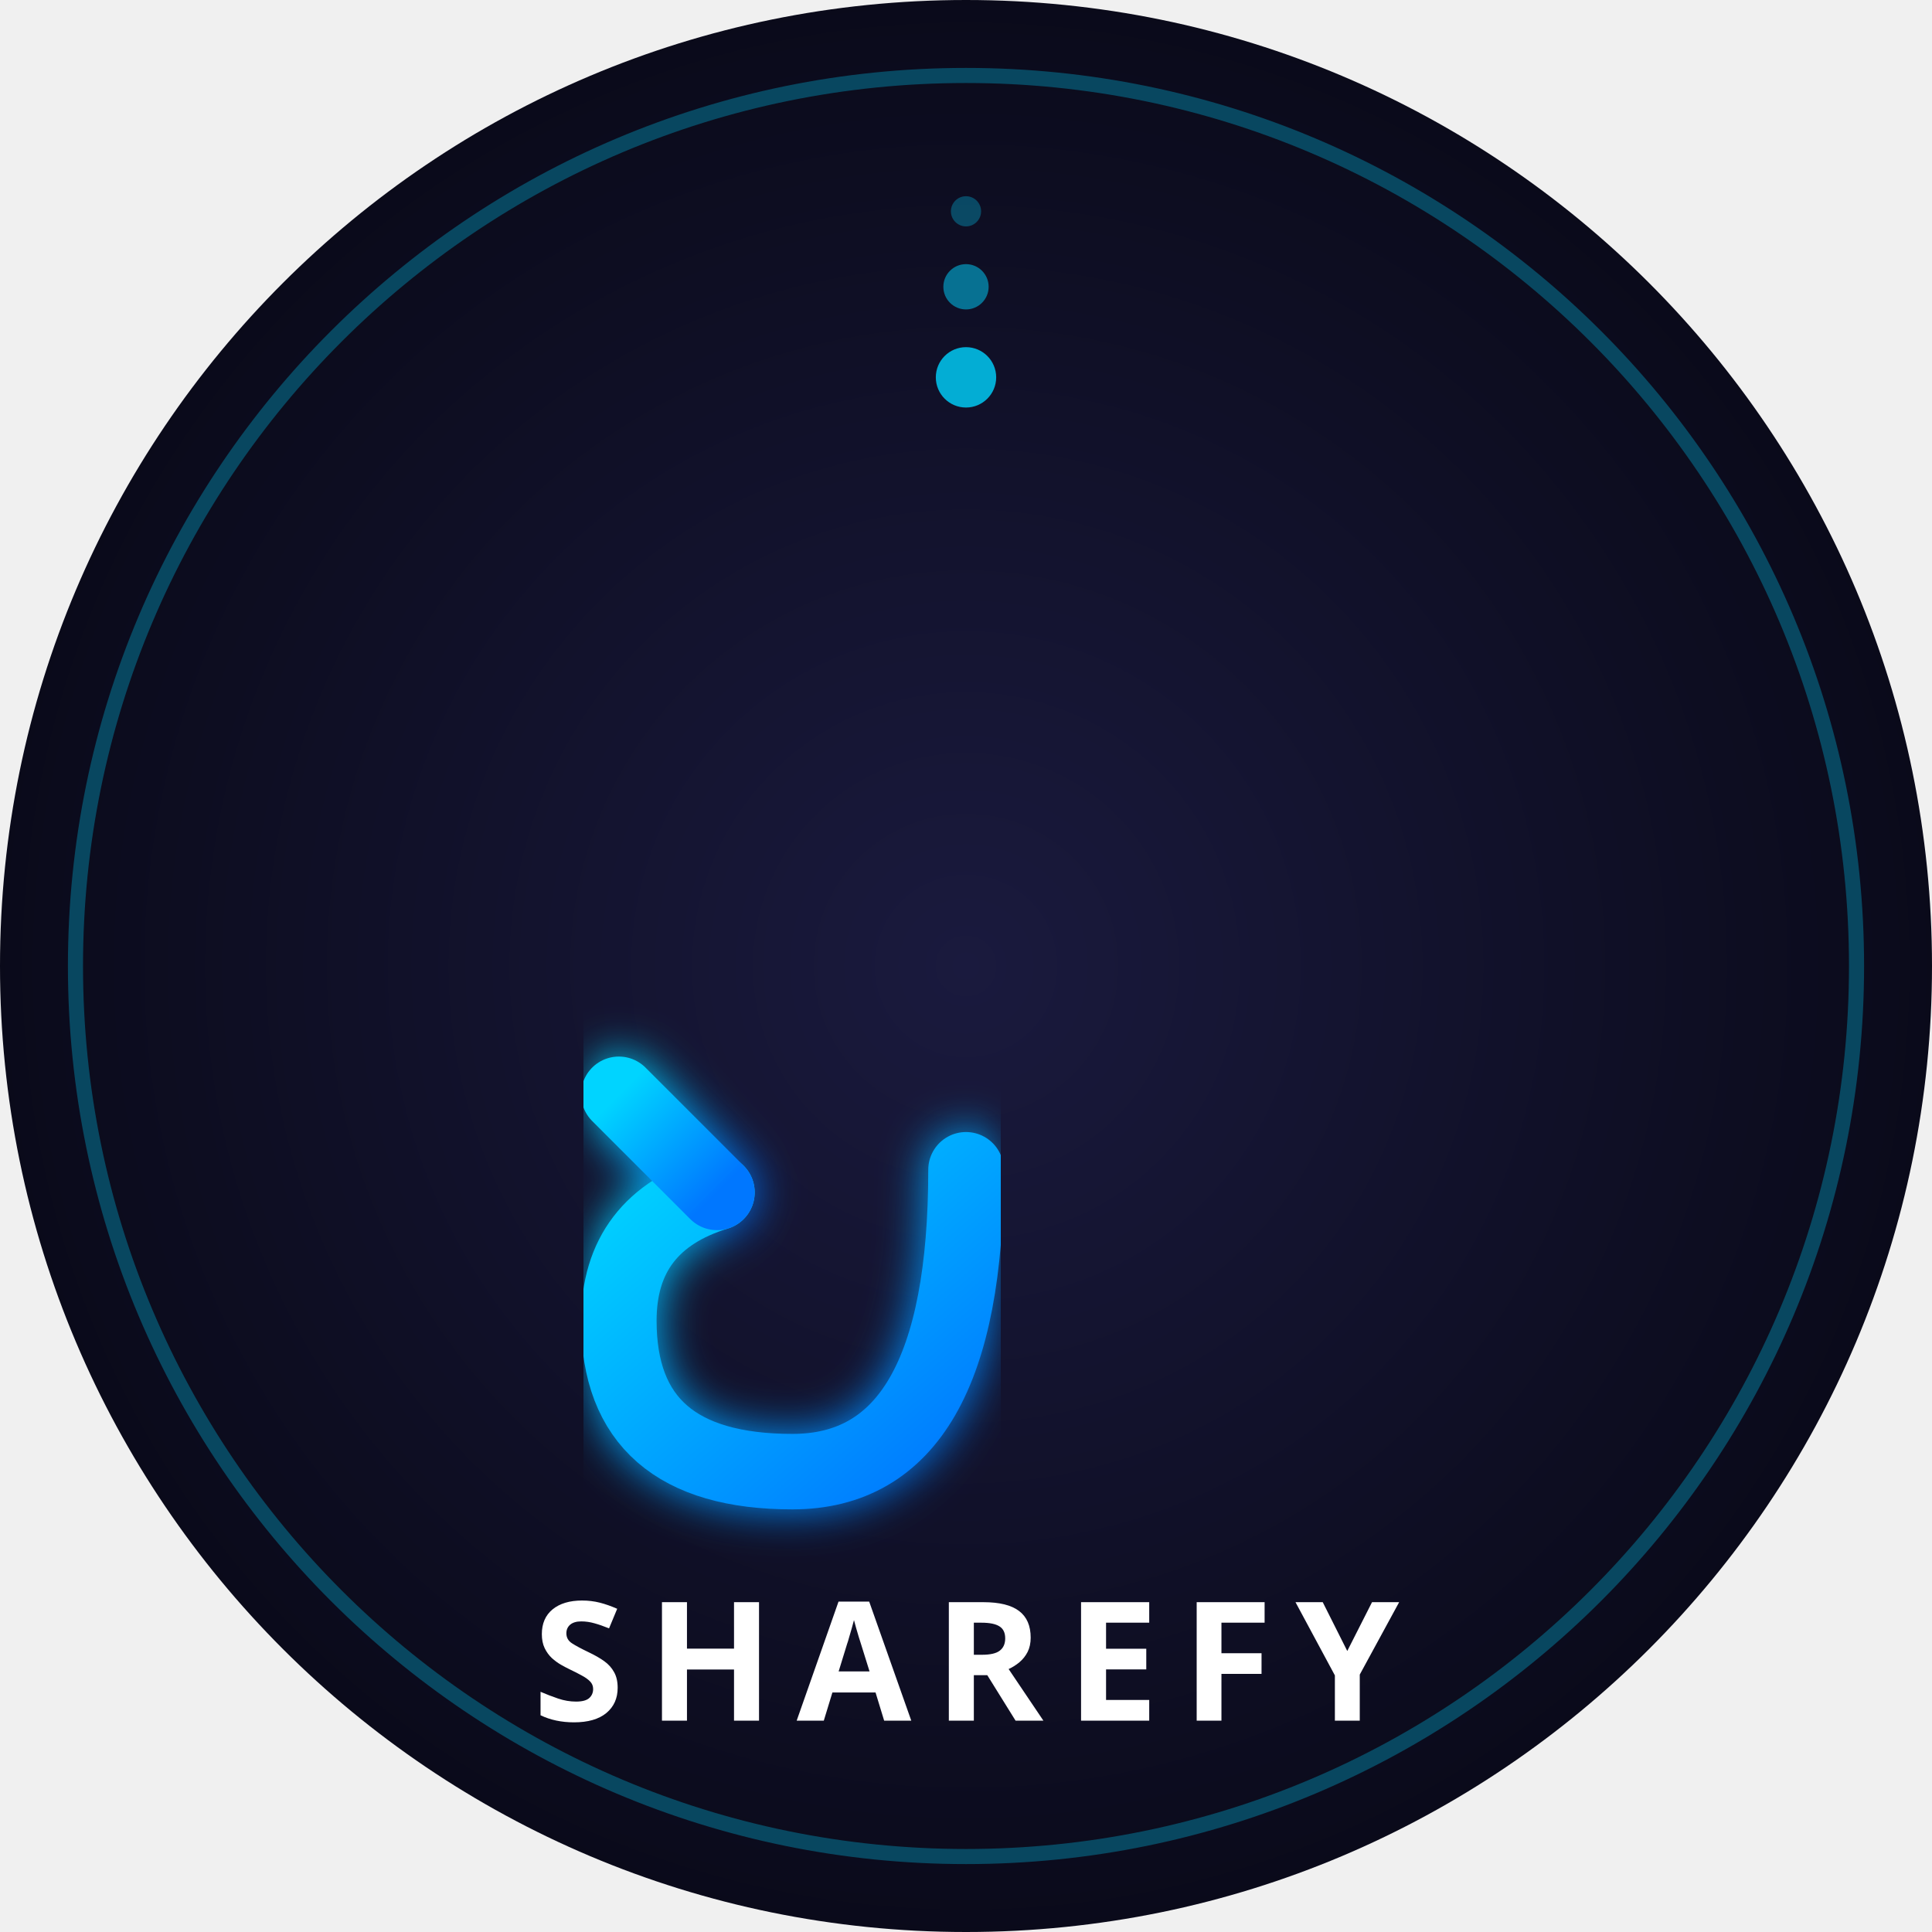
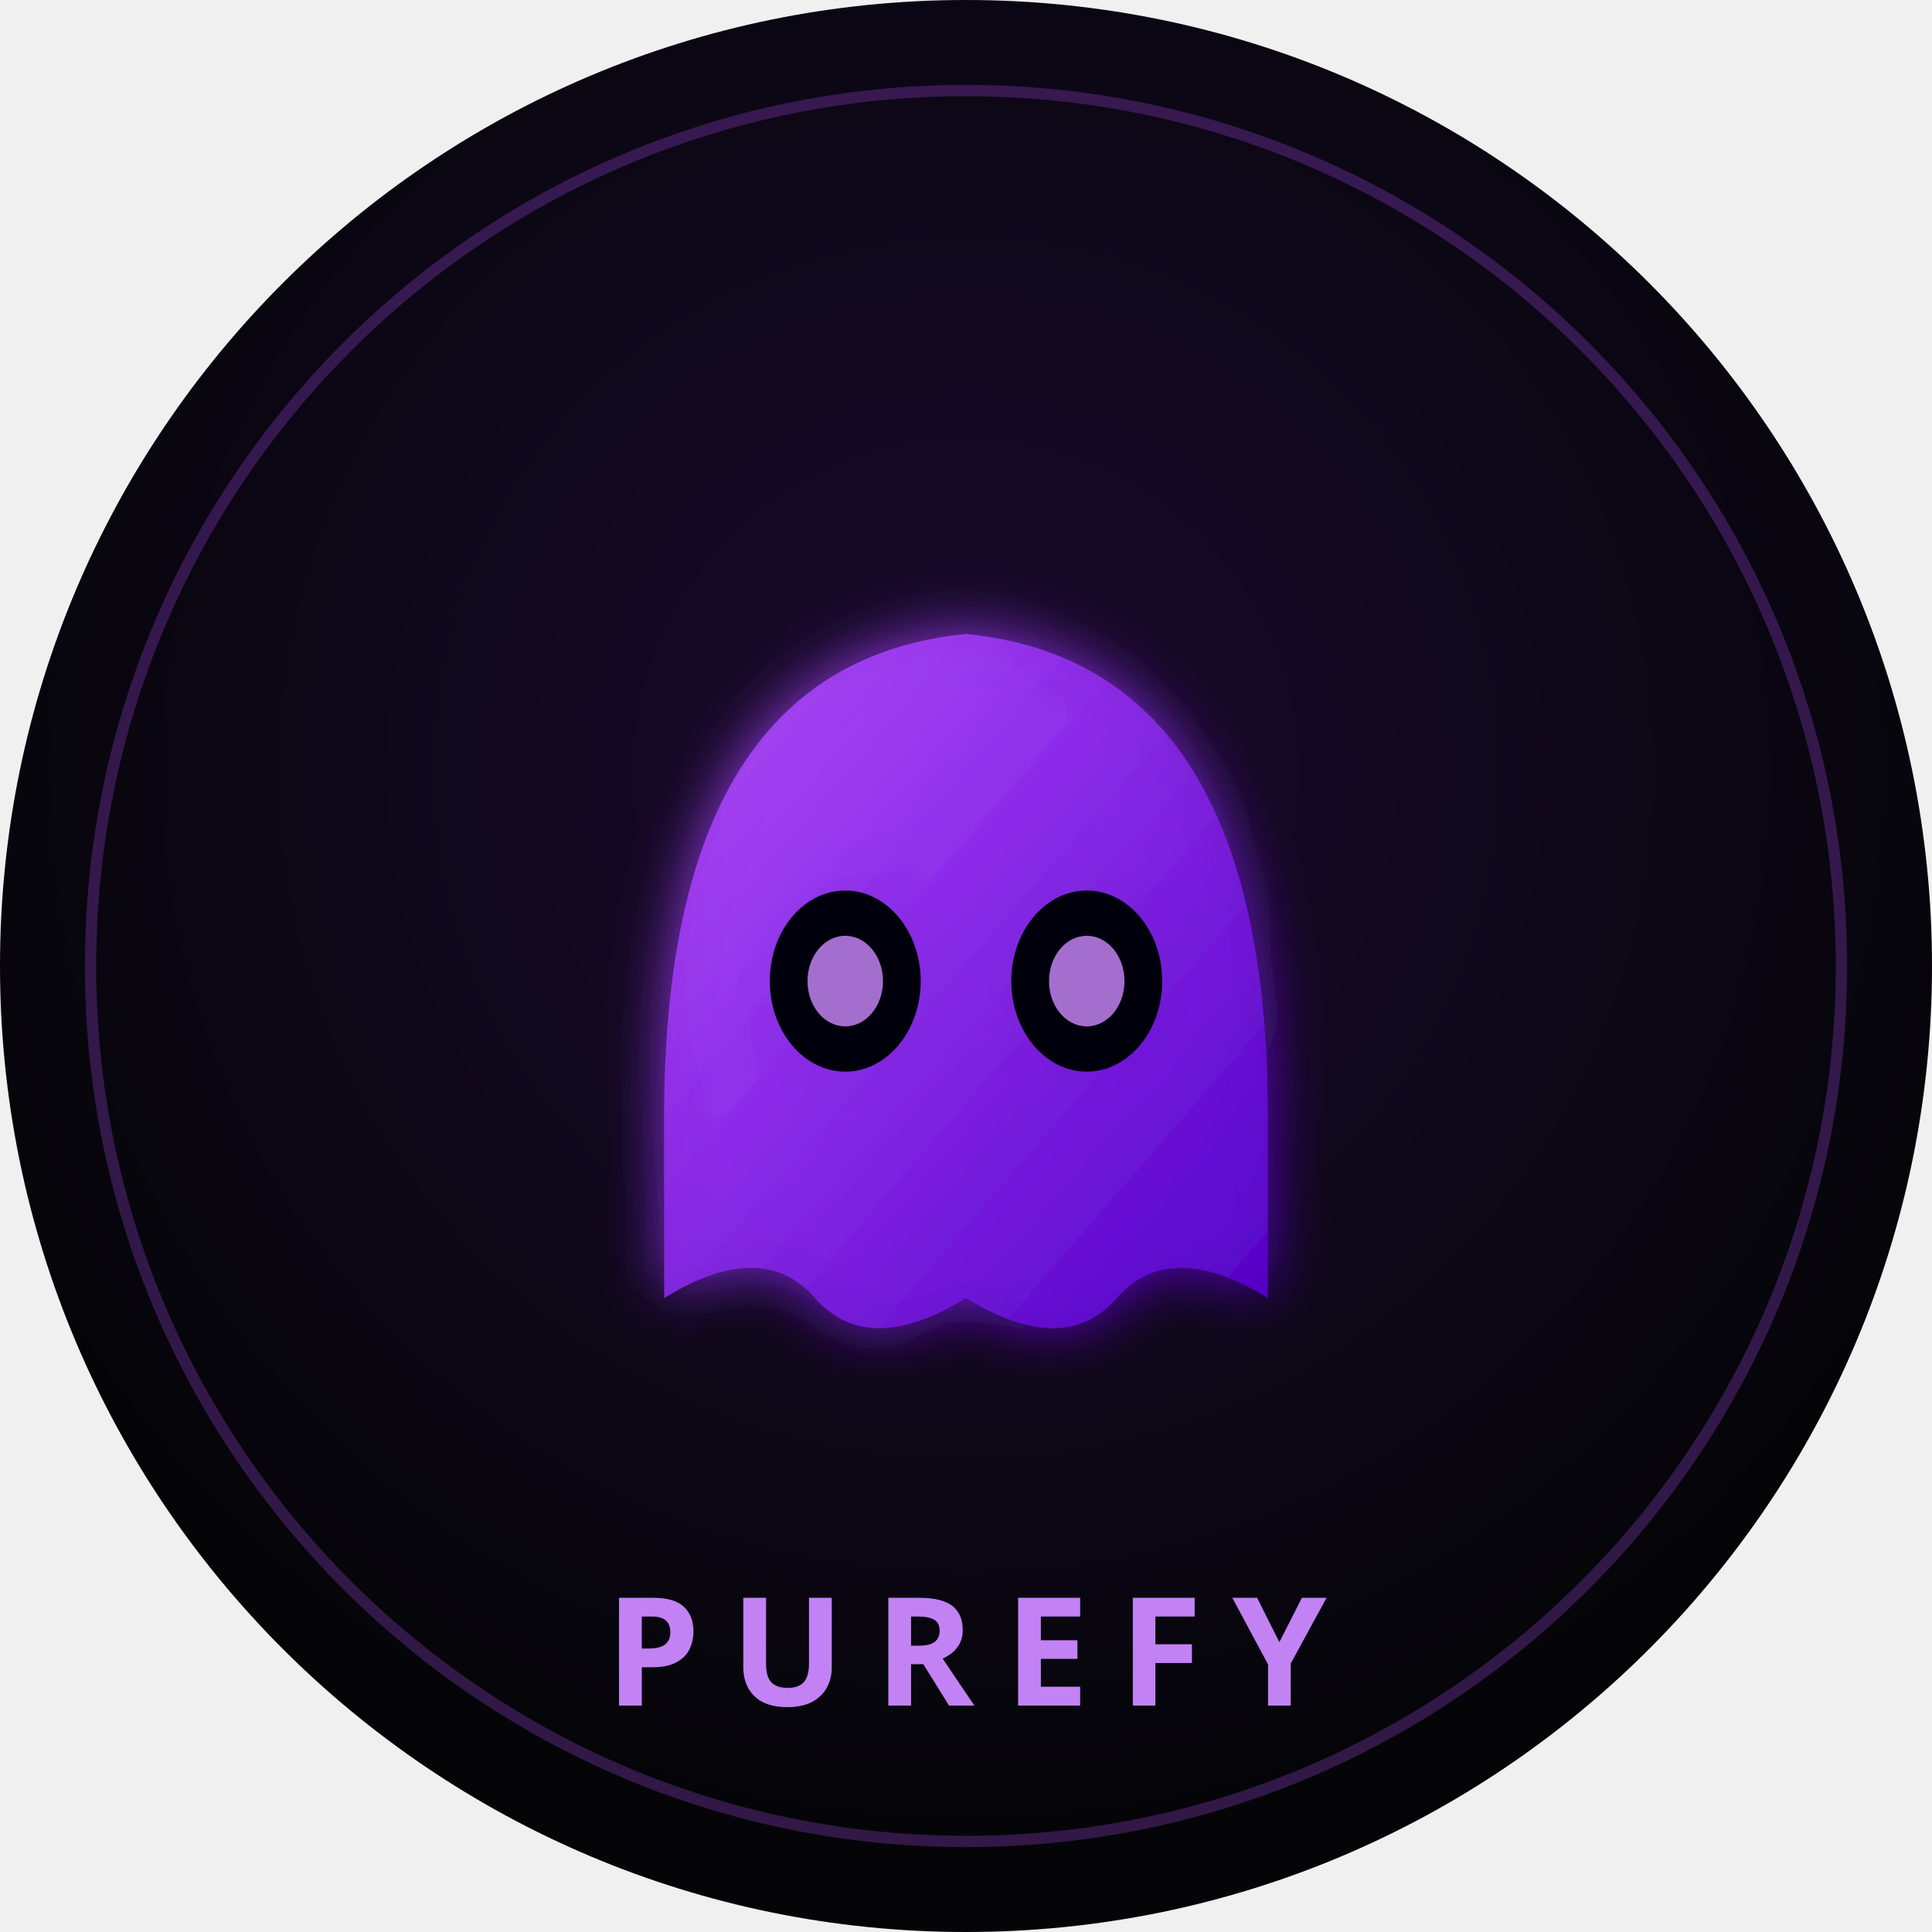
<svg xmlns="http://www.w3.org/2000/svg" viewBox="0 0 256 256" width="256" height="256">
  <defs>
-     <radialGradient id="bg" cx="50%" cy="50%" r="50%">
-       <stop offset="0%" stop-color="#1a1a3e" />
-       <stop offset="100%" stop-color="#0a0a1a" />
+     <radialGradient id="bg" cx="50%" cy="40%" r="55%">
+       <stop offset="0%" stop-color="#1a0a2e" />
+       <stop offset="100%" stop-color="#050508" />
    </radialGradient>
-     <linearGradient id="hook" x1="0%" y1="0%" x2="100%" y2="100%">
-       <stop offset="0%" stop-color="#00d4ff" />
-       <stop offset="100%" stop-color="#0077ff" />
+     <linearGradient id="glow" x1="0%" y1="0%" x2="100%" y2="100%">
+       <stop offset="0%" stop-color="#b44fff" />
+       <stop offset="100%" stop-color="#5500cc" />
    </linearGradient>
-     <filter id="glow">
-       <feGaussianBlur stdDeviation="3" result="blur" />
+     <filter id="blur">
+       <feGaussianBlur stdDeviation="4" result="b" />
      <feMerge>
-         <feMergeNode in="blur" />
+         <feMergeNode in="b" />
        <feMergeNode in="SourceGraphic" />
      </feMerge>
    </filter>
  </defs>
  <circle cx="128" cy="128" r="128" fill="url(#bg)" />
-   <circle cx="128" cy="128" r="118" fill="none" stroke="#00d4ff" stroke-width="2" opacity="0.3" />
-   <g filter="url(#glow)" stroke="url(#hook)" stroke-width="10" fill="none" stroke-linecap="round">
-     <line x1="128" y1="60" x2="128" y2="155" />
-     <path d="M128,155 Q128,195 105,195 Q82,195 82,175 Q82,162 95,158" />
-     <path d="M95,158 L82,145" />
+   <circle cx="128" cy="128" r="116" fill="none" stroke="#b44fff" stroke-width="1.5" opacity="0.25" />
+   <g filter="url(#blur)">
+     <path d="M88,148 Q88,88 128,84 Q168,88 168,148 L168,172 Q155,164 148,172 Q141,180 128,172 Q115,180 108,172 Q101,164 88,172 Z" fill="url(#glow)" opacity="0.92" />
+     <ellipse cx="112" cy="130" rx="10" ry="12" fill="#050508" />
+     <ellipse cx="144" cy="130" rx="10" ry="12" fill="#050508" />
+     <ellipse cx="112" cy="130" rx="5" ry="6" fill="#cc88ff" opacity="0.8" />
+     <ellipse cx="144" cy="130" rx="5" ry="6" fill="#cc88ff" opacity="0.8" />
  </g>
-   <circle cx="128" cy="50" r="4" fill="#00d4ff" opacity="0.8" />
-   <circle cx="128" cy="38" r="3" fill="#00d4ff" opacity="0.5" />
-   <circle cx="128" cy="28" r="2" fill="#00d4ff" opacity="0.3" />
-   <text x="128" y="228" font-family="Arial Black, sans-serif" font-size="22" font-weight="900" fill="#ffffff" text-anchor="middle" letter-spacing="3">SHAREFY</text>
+   <text x="128" y="226" font-family="Arial Black, sans-serif" font-size="20" font-weight="900" fill="#cc88ff" text-anchor="middle" letter-spacing="4" opacity="0.95">PUREFY</text>
</svg>
